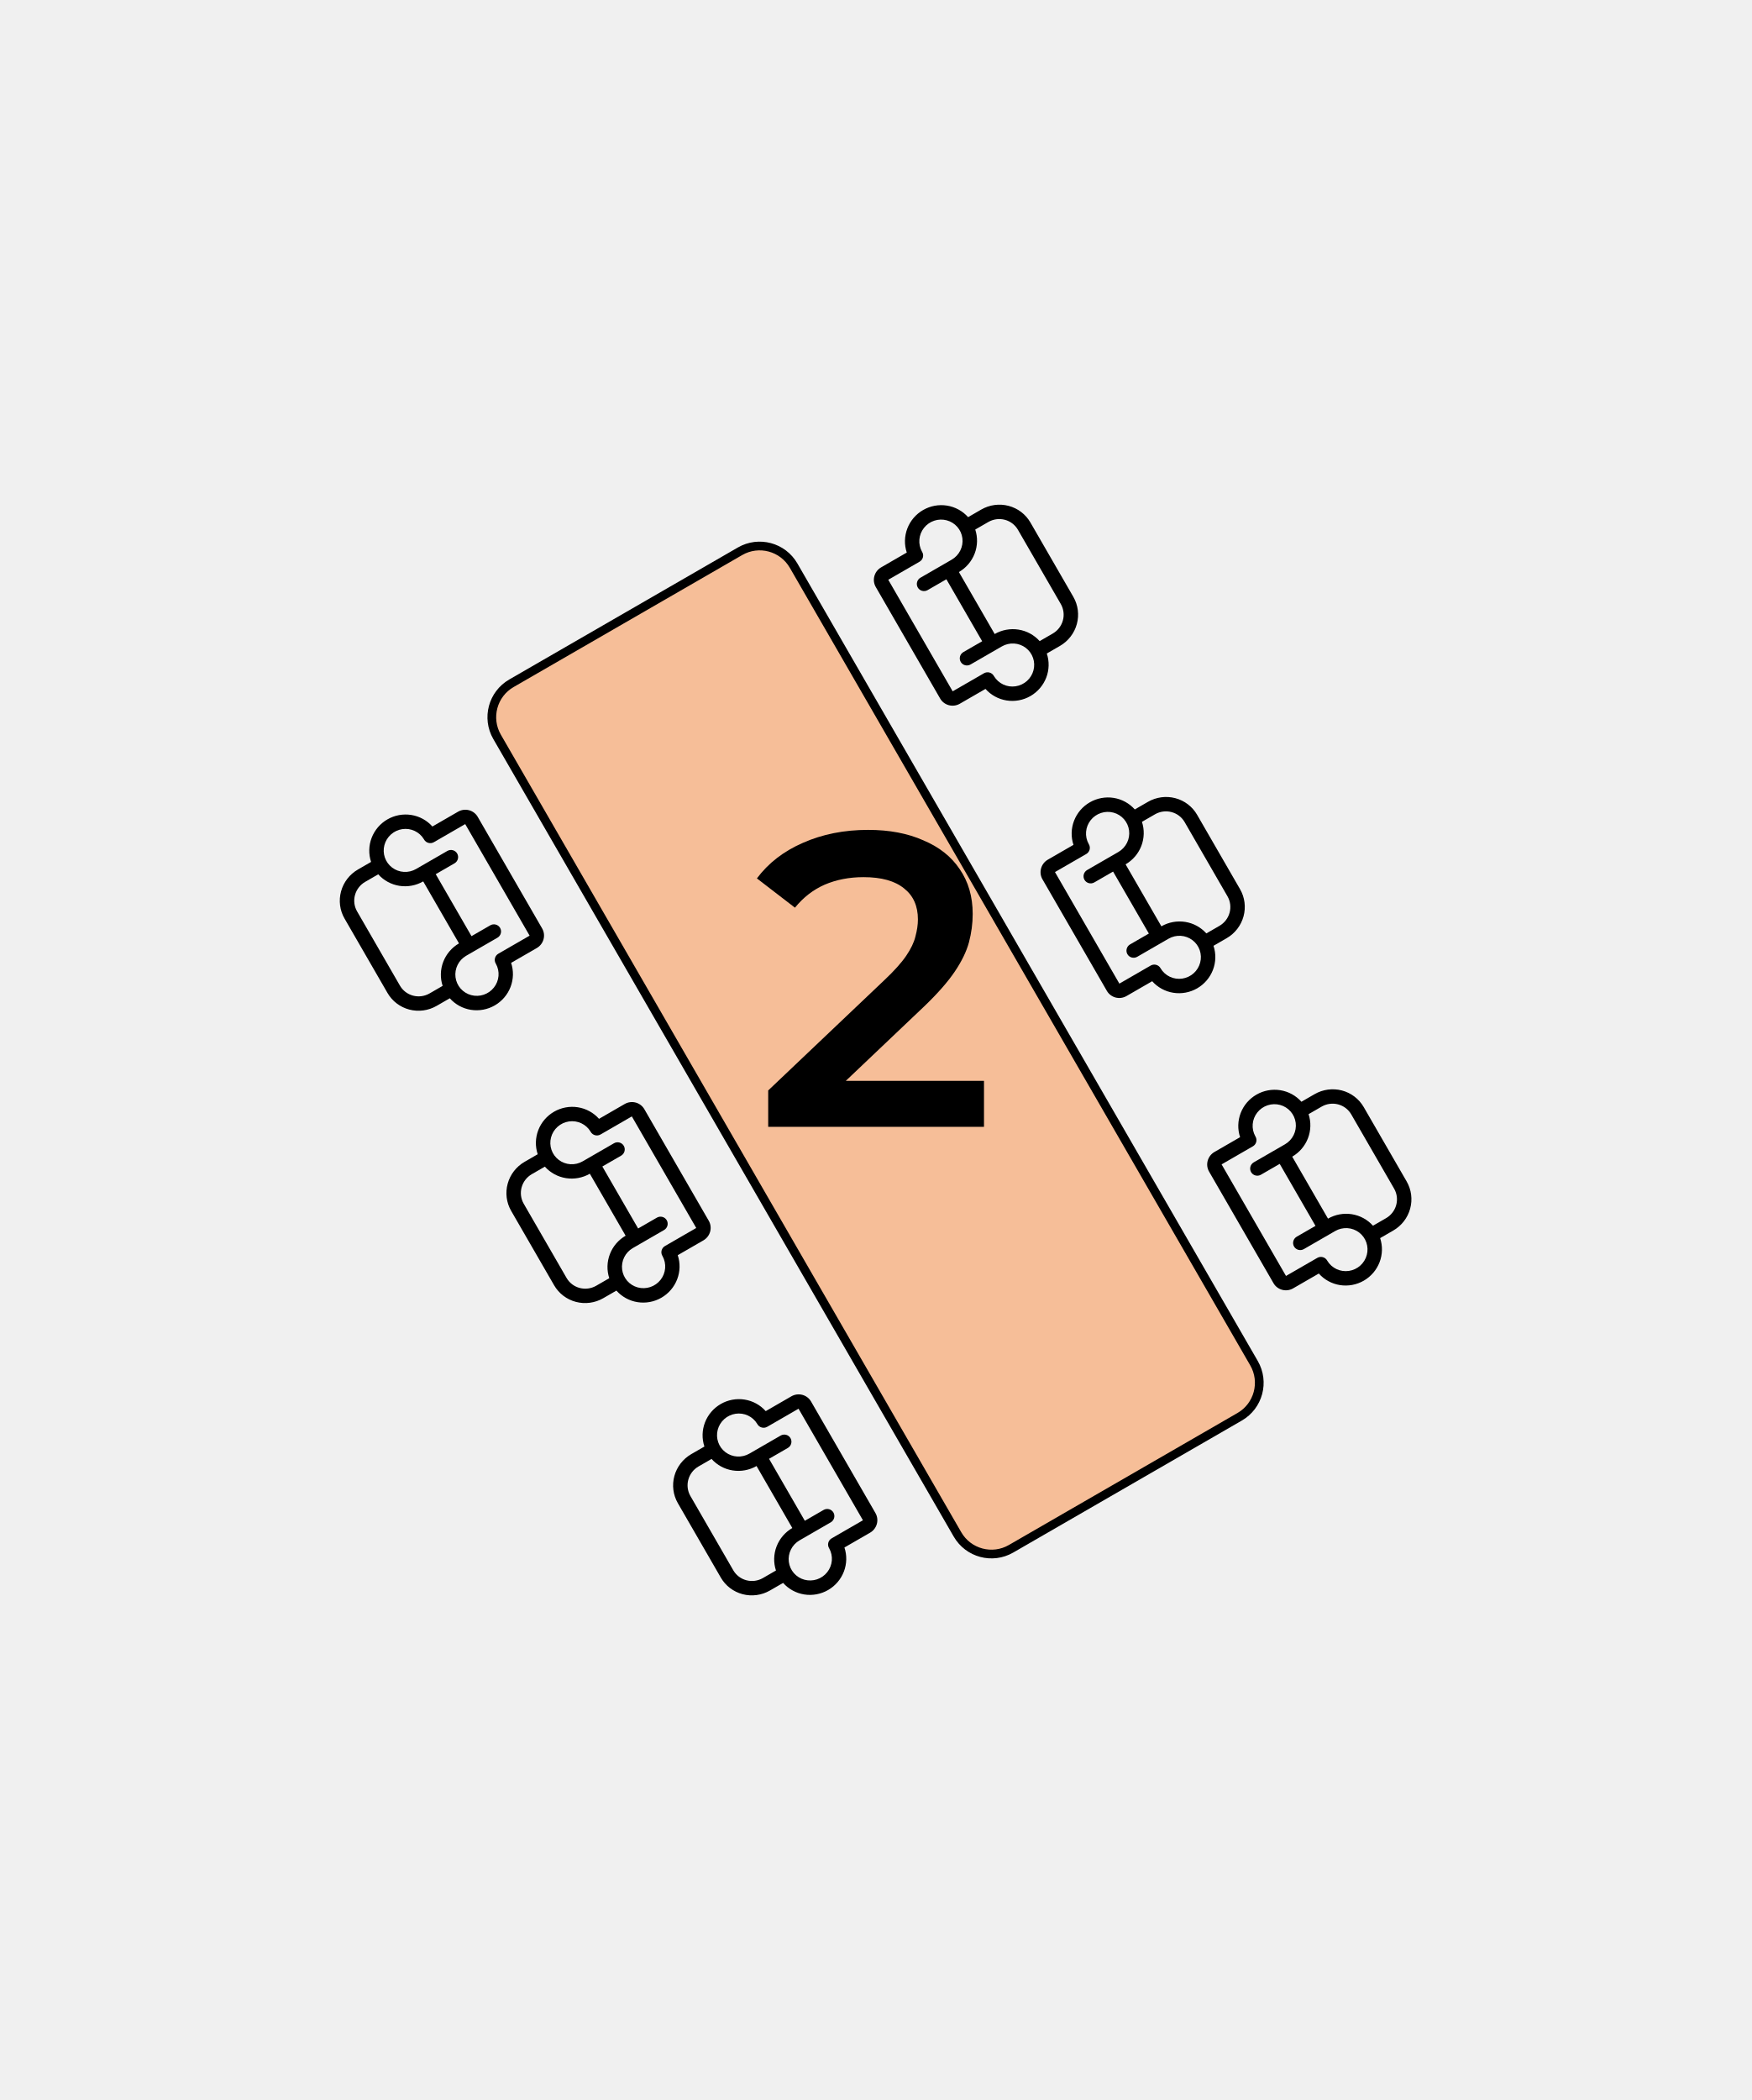
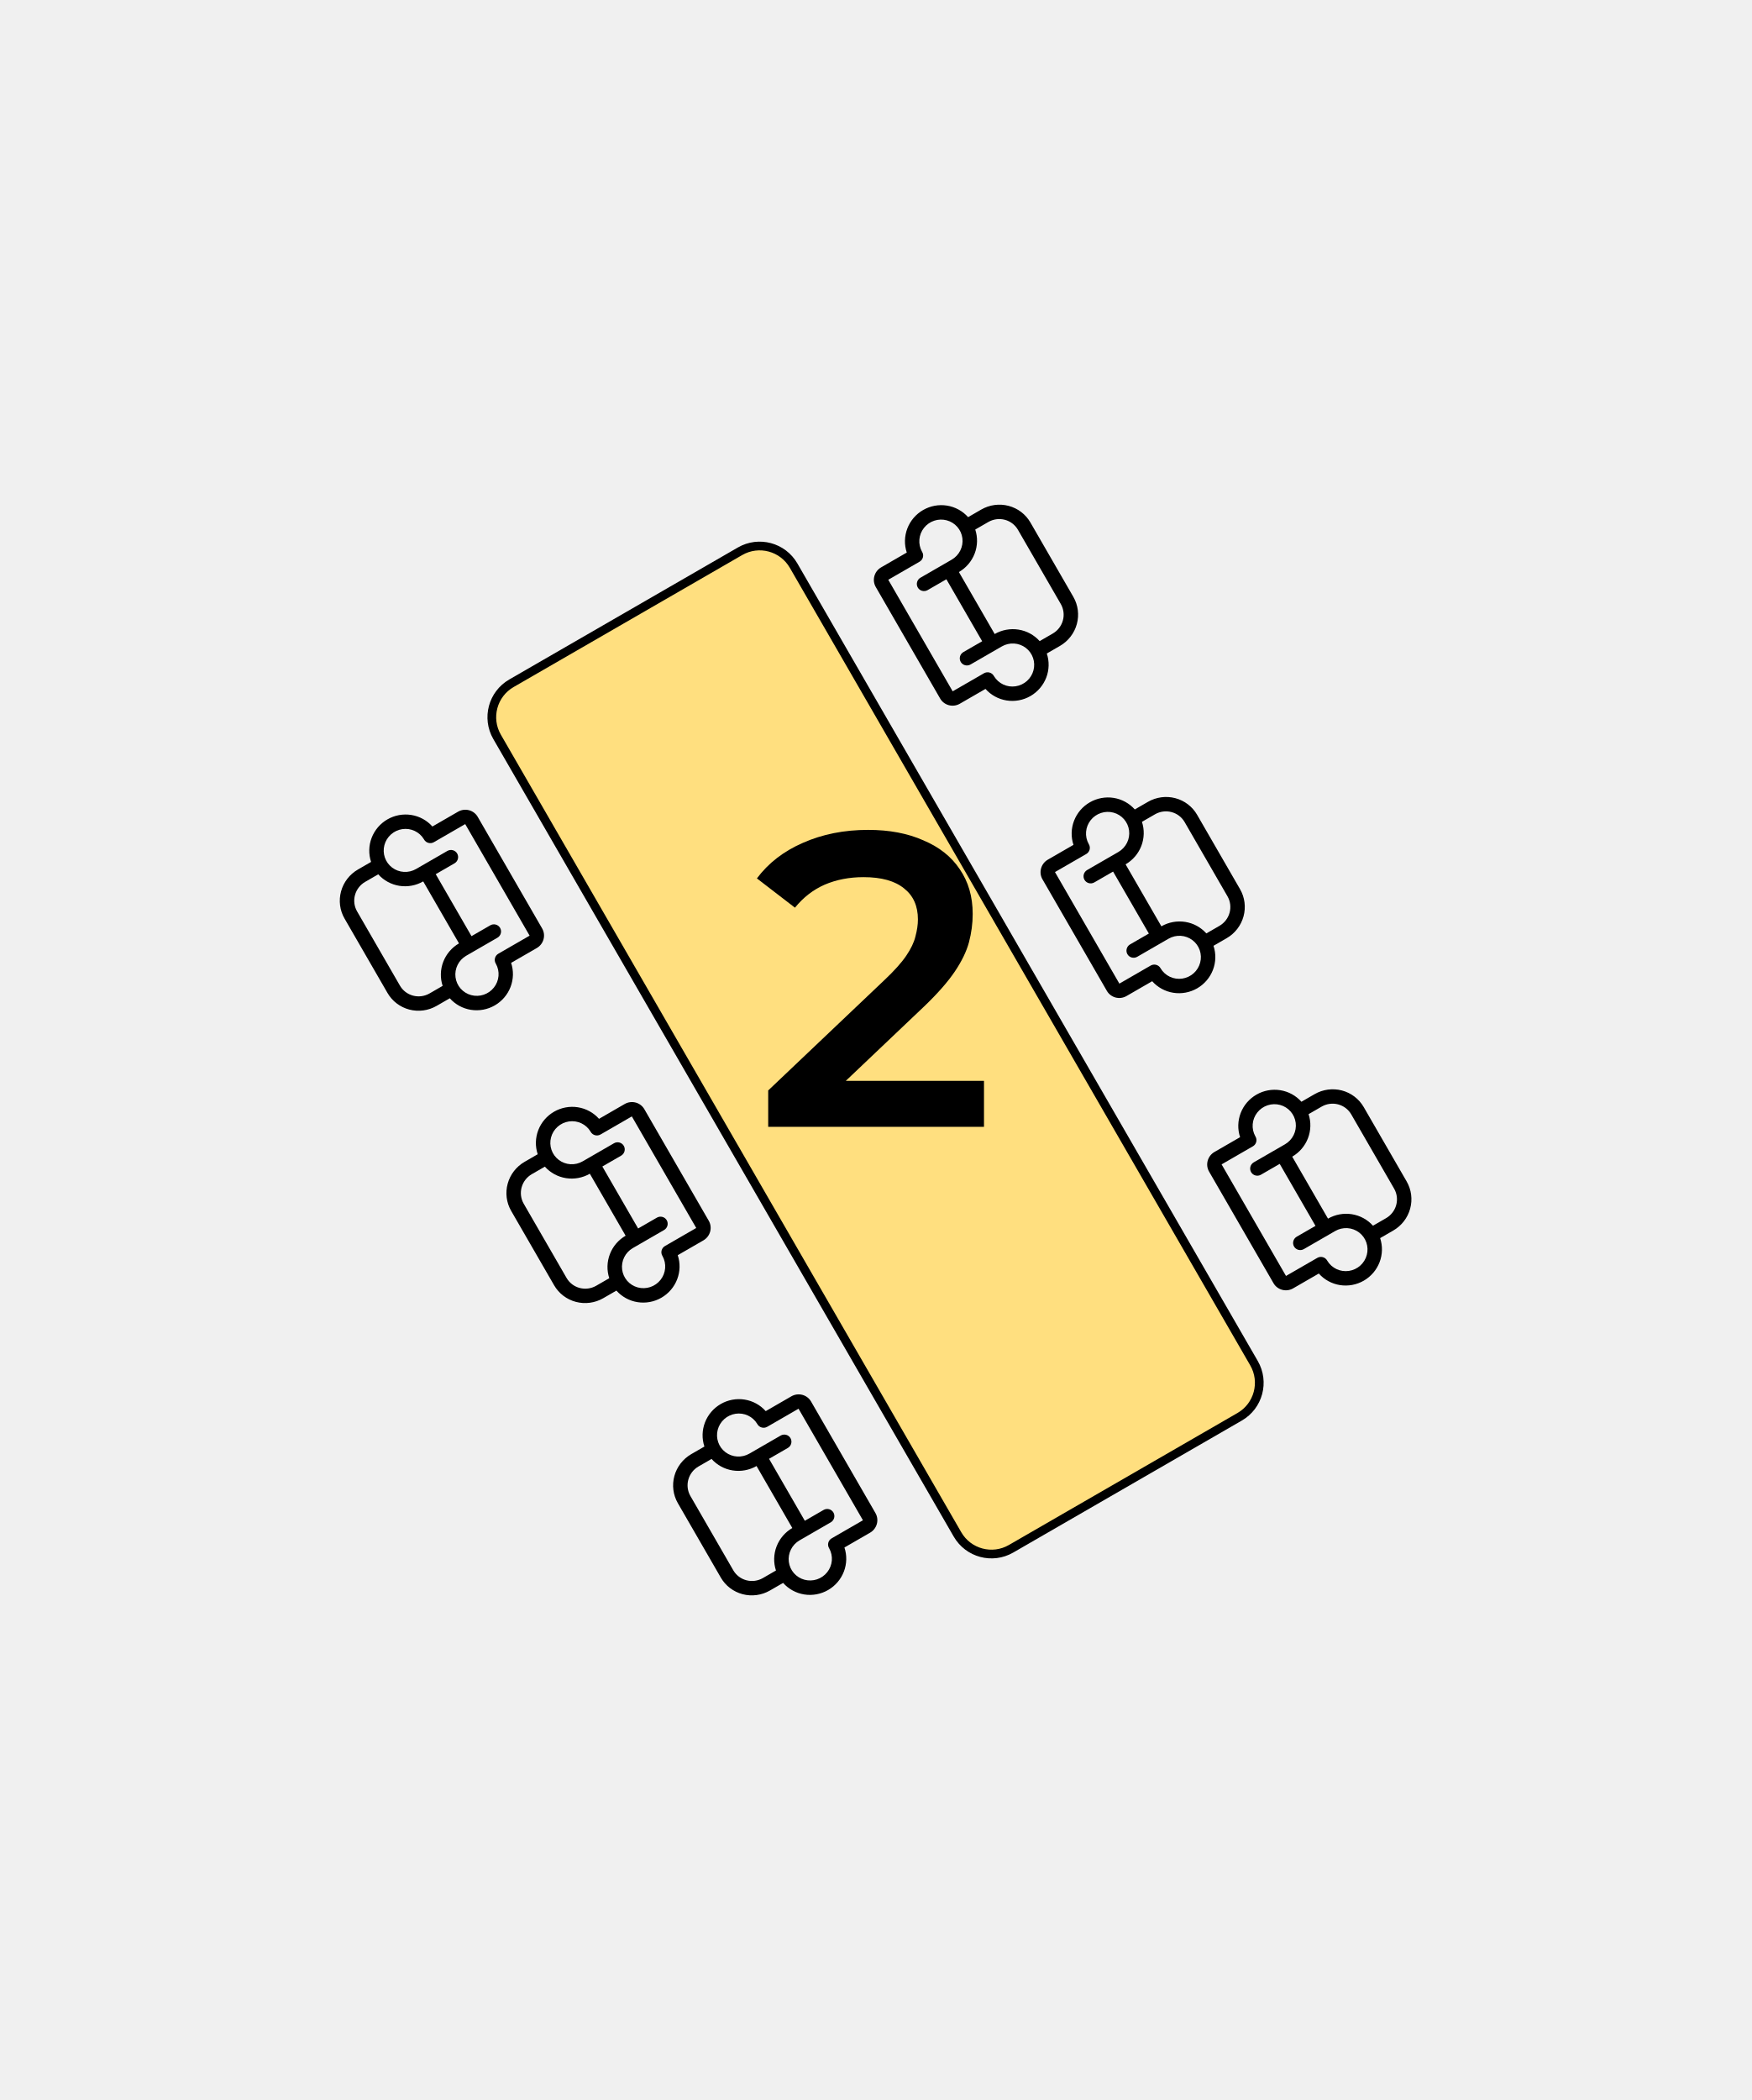
<svg xmlns="http://www.w3.org/2000/svg" width="201" height="241" viewBox="0 0 201 241" fill="none">
-   <rect x="146.184" y="160.341" width="39.3" height="114.693" rx="4.5" transform="rotate(150 146.184 160.341)" fill="#F6BE98" stroke="black" />
+   <rect x="146.184" y="160.341" width="39.3" height="114.693" rx="4.5" transform="rotate(150 146.184 160.341)" fill="#FFDF7F" stroke="black" />
  <g clip-path="url(#clip0_707_4712)">
    <path d="M158.408 142.089L159.916 141.218C160.869 140.668 161.566 139.766 161.854 138.711C162.143 137.655 161.999 136.532 161.454 135.588L156.526 127.053C155.982 126.11 155.081 125.424 154.022 125.145C152.964 124.867 151.834 125.02 150.882 125.57L149.374 126.44C148.745 125.732 147.887 125.263 146.946 125.114C146.005 124.965 145.038 125.145 144.21 125.624C143.381 126.102 142.742 126.849 142.401 127.738C142.059 128.628 142.036 129.605 142.335 130.504L139.391 132.204C139.01 132.424 138.731 132.785 138.616 133.207C138.5 133.63 138.558 134.079 138.776 134.456L146.168 147.259C146.385 147.637 146.746 147.911 147.169 148.022C147.592 148.134 148.044 148.073 148.425 147.853L151.37 146.153C151.999 146.861 152.857 147.33 153.798 147.479C154.739 147.628 155.705 147.448 156.534 146.97C157.362 146.491 158.001 145.744 158.343 144.855C158.685 143.965 158.708 142.988 158.408 142.089V142.089ZM155.09 127.882L160.018 136.418C160.342 136.984 160.427 137.657 160.254 138.29C160.081 138.923 159.665 139.464 159.095 139.796L157.587 140.666C156.956 139.96 156.099 139.494 155.159 139.346C154.219 139.198 153.253 139.377 152.425 139.853L148.318 132.74C149.145 132.261 149.783 131.514 150.125 130.626C150.466 129.738 150.491 128.762 150.195 127.863L151.703 126.992C152.275 126.665 152.952 126.575 153.586 126.742C154.221 126.908 154.761 127.318 155.09 127.882V127.882ZM152.344 144.689L152.324 144.653C152.215 144.465 152.035 144.328 151.823 144.272C151.611 144.216 151.385 144.247 151.195 144.357L147.604 146.43L140.212 133.627L143.803 131.553C143.897 131.499 143.979 131.427 144.045 131.341C144.111 131.255 144.159 131.157 144.187 131.053C144.215 130.949 144.222 130.84 144.207 130.734C144.192 130.627 144.156 130.525 144.102 130.433L144.081 130.397C143.846 129.973 143.742 129.488 143.783 129.003C143.823 128.518 144.007 128.055 144.311 127.671C144.614 127.288 145.024 127.001 145.489 126.846C145.953 126.692 146.452 126.678 146.923 126.804C147.394 126.931 147.815 127.194 148.134 127.559C148.454 127.925 148.657 128.377 148.718 128.859C148.78 129.341 148.696 129.831 148.479 130.268C148.262 130.706 147.92 131.071 147.497 131.317L143.906 133.391C143.716 133.501 143.576 133.681 143.519 133.892C143.461 134.103 143.49 134.328 143.599 134.517C143.707 134.705 143.888 134.843 144.099 134.898C144.311 134.954 144.537 134.923 144.727 134.813L146.882 133.569L150.989 140.682L148.834 141.926C148.644 142.036 148.504 142.217 148.447 142.428C148.389 142.639 148.418 142.864 148.527 143.052C148.635 143.241 148.816 143.378 149.027 143.434C149.239 143.489 149.465 143.459 149.655 143.349L153.246 141.276C153.671 141.03 154.158 140.915 154.646 140.944C155.134 140.973 155.601 141.145 155.989 141.438C156.377 141.731 156.669 142.132 156.827 142.592C156.985 143.051 157.003 143.547 156.878 144.019C156.753 144.491 156.492 144.917 156.126 145.243C155.76 145.569 155.307 145.781 154.822 145.853C154.338 145.924 153.844 145.852 153.404 145.645C152.963 145.438 152.594 145.105 152.344 144.689V144.689Z" fill="black" />
  </g>
  <g clip-path="url(#clip1_707_4712)">
    <path d="M80.85 166.008L79.341 166.879C78.389 167.429 77.692 168.331 77.403 169.387C77.115 170.442 77.259 171.565 77.804 172.509L82.732 181.044C83.276 181.987 84.177 182.674 85.235 182.952C86.294 183.23 87.424 183.077 88.376 182.527L89.884 181.657C90.513 182.365 91.371 182.834 92.312 182.983C93.253 183.132 94.22 182.952 95.048 182.474C95.876 181.995 96.516 181.248 96.857 180.359C97.199 179.469 97.222 178.492 96.922 177.593L99.867 175.893C100.248 175.673 100.527 175.312 100.642 174.89C100.758 174.467 100.7 174.018 100.482 173.641L93.09 160.838C92.872 160.46 92.512 160.186 92.089 160.075C91.665 159.963 91.213 160.024 90.832 160.244L87.888 161.944C87.259 161.236 86.401 160.767 85.46 160.618C84.519 160.469 83.552 160.649 82.724 161.128C81.896 161.606 81.257 162.353 80.915 163.242C80.573 164.132 80.55 165.109 80.85 166.008V166.008ZM84.168 180.215L79.24 171.679C78.916 171.113 78.831 170.44 79.004 169.807C79.177 169.174 79.593 168.633 80.163 168.301L81.671 167.431C82.301 168.137 83.159 168.603 84.099 168.751C85.039 168.899 86.004 168.72 86.833 168.244L90.939 175.357C90.113 175.836 89.475 176.583 89.133 177.471C88.791 178.359 88.767 179.335 89.063 180.234L87.555 181.105C86.983 181.432 86.306 181.522 85.671 181.355C85.037 181.189 84.497 180.779 84.168 180.215V180.215ZM86.913 163.408L86.934 163.444C87.043 163.632 87.223 163.77 87.435 163.825C87.646 163.881 87.872 163.85 88.063 163.74L91.654 161.667L99.046 174.47L95.455 176.544C95.361 176.598 95.279 176.67 95.213 176.756C95.147 176.842 95.099 176.94 95.071 177.044C95.043 177.148 95.036 177.257 95.051 177.363C95.066 177.47 95.101 177.572 95.156 177.664L95.177 177.7C95.412 178.124 95.516 178.609 95.475 179.094C95.434 179.579 95.251 180.042 94.947 180.426C94.644 180.81 94.234 181.096 93.769 181.251C93.305 181.405 92.805 181.419 92.335 181.293C91.864 181.166 91.443 180.903 91.123 180.538C90.804 180.172 90.601 179.72 90.54 179.238C90.478 178.757 90.561 178.266 90.779 177.829C90.996 177.391 91.338 177.026 91.761 176.78L95.352 174.706C95.542 174.596 95.682 174.416 95.739 174.205C95.797 173.994 95.768 173.769 95.659 173.58C95.55 173.392 95.37 173.254 95.159 173.199C94.947 173.143 94.721 173.174 94.53 173.284L92.376 174.528L88.269 167.415L90.424 166.171C90.614 166.061 90.754 165.88 90.811 165.669C90.869 165.458 90.84 165.233 90.731 165.045C90.622 164.856 90.442 164.719 90.231 164.663C90.019 164.608 89.793 164.638 89.602 164.748L86.011 166.821C85.587 167.067 85.1 167.182 84.612 167.153C84.124 167.124 83.656 166.952 83.269 166.659C82.88 166.366 82.589 165.965 82.431 165.506C82.273 165.046 82.255 164.55 82.38 164.078C82.504 163.606 82.766 163.181 83.132 162.854C83.497 162.528 83.951 162.316 84.435 162.244C84.92 162.173 85.413 162.245 85.854 162.452C86.295 162.659 86.664 162.992 86.913 163.408V163.408Z" fill="black" />
  </g>
  <g clip-path="url(#clip2_707_4712)">
    <path d="M139.283 108.542L140.791 107.671C141.744 107.122 142.441 106.22 142.729 105.164C143.018 104.108 142.874 102.985 142.329 102.042L137.401 93.506C136.857 92.563 135.956 91.877 134.897 91.599C133.839 91.32 132.709 91.473 131.757 92.023L130.249 92.894C129.62 92.185 128.762 91.716 127.821 91.567C126.88 91.419 125.913 91.599 125.085 92.077C124.256 92.555 123.617 93.302 123.276 94.192C122.934 95.081 122.911 96.058 123.21 96.957L120.266 98.657C119.885 98.877 119.606 99.238 119.491 99.66C119.375 100.083 119.433 100.532 119.651 100.909L127.043 113.713C127.26 114.09 127.621 114.364 128.044 114.476C128.467 114.587 128.919 114.526 129.3 114.306L132.245 112.606C132.874 113.315 133.732 113.783 134.673 113.932C135.614 114.081 136.58 113.901 137.409 113.423C138.237 112.945 138.876 112.197 139.218 111.308C139.56 110.418 139.583 109.441 139.283 108.542V108.542ZM135.965 94.335L140.893 102.871C141.217 103.438 141.302 104.11 141.129 104.743C140.956 105.376 140.54 105.917 139.97 106.249L138.462 107.12C137.831 106.414 136.974 105.947 136.034 105.799C135.094 105.651 134.128 105.83 133.3 106.306L129.193 99.193C130.02 98.714 130.658 97.968 131 97.079C131.341 96.191 131.366 95.215 131.07 94.316L132.578 93.445C133.15 93.118 133.827 93.028 134.461 93.195C135.096 93.362 135.636 93.772 135.965 94.335V94.335ZM133.219 111.142L133.199 111.107C133.09 110.918 132.91 110.781 132.698 110.725C132.486 110.67 132.26 110.7 132.07 110.81L128.479 112.883L121.087 100.08L124.678 98.007C124.772 97.953 124.854 97.88 124.92 97.794C124.986 97.709 125.034 97.611 125.062 97.507C125.09 97.402 125.097 97.294 125.082 97.187C125.067 97.081 125.031 96.978 124.977 96.886L124.956 96.85C124.721 96.426 124.617 95.941 124.658 95.456C124.698 94.971 124.882 94.508 125.186 94.124C125.489 93.741 125.899 93.454 126.364 93.3C126.828 93.145 127.327 93.131 127.798 93.258C128.269 93.384 128.69 93.647 129.009 94.012C129.329 94.378 129.532 94.83 129.593 95.312C129.655 95.794 129.571 96.284 129.354 96.722C129.137 97.159 128.795 97.524 128.372 97.771L124.781 99.844C124.591 99.954 124.451 100.134 124.394 100.346C124.336 100.557 124.365 100.781 124.474 100.97C124.582 101.159 124.763 101.296 124.974 101.351C125.186 101.407 125.412 101.377 125.602 101.267L127.757 100.023L131.864 107.136L129.709 108.38C129.519 108.489 129.379 108.67 129.322 108.881C129.264 109.092 129.293 109.317 129.402 109.505C129.51 109.694 129.691 109.831 129.902 109.887C130.114 109.943 130.34 109.912 130.53 109.802L134.121 107.729C134.546 107.484 135.033 107.368 135.521 107.397C136.009 107.426 136.476 107.598 136.864 107.891C137.252 108.184 137.544 108.585 137.702 109.045C137.86 109.504 137.878 110.001 137.753 110.472C137.628 110.944 137.367 111.37 137.001 111.696C136.635 112.022 136.182 112.234 135.697 112.306C135.213 112.378 134.719 112.305 134.279 112.098C133.838 111.891 133.469 111.559 133.219 111.142V111.142Z" fill="black" />
  </g>
  <g clip-path="url(#clip3_707_4712)">
    <path d="M61.717 132.463L60.209 133.334C59.256 133.884 58.559 134.786 58.271 135.842C57.982 136.897 58.126 138.02 58.671 138.964L63.599 147.499C64.143 148.442 65.044 149.128 66.103 149.407C67.161 149.685 68.291 149.532 69.243 148.982L70.751 148.112C71.38 148.82 72.238 149.289 73.179 149.438C74.12 149.587 75.087 149.407 75.915 148.928C76.744 148.45 77.383 147.703 77.724 146.814C78.066 145.924 78.089 144.947 77.79 144.048L80.734 142.348C81.115 142.128 81.394 141.767 81.51 141.345C81.625 140.922 81.567 140.473 81.349 140.096L73.957 127.293C73.74 126.915 73.379 126.641 72.956 126.53C72.532 126.418 72.081 126.479 71.7 126.699L68.755 128.399C68.126 127.691 67.268 127.222 66.327 127.073C65.386 126.924 64.419 127.104 63.591 127.583C62.763 128.061 62.124 128.808 61.782 129.697C61.441 130.587 61.417 131.564 61.717 132.463V132.463ZM65.035 146.67L60.107 138.134C59.783 137.568 59.698 136.895 59.871 136.262C60.044 135.629 60.461 135.088 61.03 134.756L62.538 133.886C63.169 134.592 64.026 135.058 64.966 135.206C65.906 135.354 66.872 135.175 67.7 134.699L71.807 141.812C70.98 142.291 70.342 143.038 70.001 143.926C69.659 144.814 69.634 145.79 69.93 146.689L68.422 147.56C67.85 147.887 67.173 147.977 66.539 147.81C65.904 147.644 65.364 147.234 65.035 146.67V146.67ZM67.781 129.863L67.801 129.899C67.91 130.087 68.09 130.224 68.302 130.28C68.514 130.336 68.74 130.305 68.93 130.195L72.521 128.122L79.913 140.925L76.322 142.999C76.228 143.053 76.146 143.125 76.08 143.211C76.014 143.297 75.966 143.395 75.938 143.499C75.91 143.603 75.903 143.712 75.918 143.818C75.933 143.925 75.969 144.027 76.023 144.119L76.044 144.155C76.279 144.579 76.383 145.064 76.342 145.549C76.302 146.034 76.118 146.497 75.814 146.881C75.511 147.264 75.101 147.551 74.636 147.706C74.172 147.86 73.673 147.874 73.202 147.748C72.731 147.621 72.31 147.358 71.99 146.993C71.671 146.627 71.468 146.175 71.407 145.693C71.346 145.211 71.429 144.721 71.646 144.284C71.863 143.846 72.205 143.481 72.628 143.235L76.219 141.161C76.409 141.051 76.549 140.871 76.606 140.66C76.664 140.449 76.635 140.224 76.526 140.035C76.418 139.847 76.237 139.709 76.026 139.654C75.814 139.598 75.588 139.629 75.398 139.739L73.243 140.983L69.136 133.87L71.291 132.626C71.481 132.516 71.621 132.335 71.678 132.124C71.736 131.913 71.707 131.688 71.598 131.5C71.49 131.311 71.309 131.174 71.098 131.118C70.886 131.063 70.66 131.093 70.47 131.203L66.879 133.276C66.454 133.522 65.967 133.637 65.479 133.608C64.991 133.579 64.524 133.407 64.136 133.114C63.748 132.821 63.456 132.42 63.298 131.961C63.14 131.501 63.122 131.005 63.247 130.533C63.371 130.061 63.633 129.635 63.999 129.309C64.365 128.983 64.818 128.771 65.302 128.699C65.787 128.628 66.281 128.7 66.721 128.907C67.162 129.114 67.531 129.447 67.781 129.863V129.863Z" fill="black" />
  </g>
  <g clip-path="url(#clip4_707_4712)">
    <path d="M120.15 74.997L121.659 74.126C122.611 73.577 123.308 72.675 123.596 71.619C123.885 70.563 123.741 69.44 123.196 68.497L118.268 59.961C117.724 59.018 116.823 58.332 115.765 58.054C114.706 57.776 113.576 57.928 112.624 58.478L111.116 59.349C110.487 58.64 109.629 58.172 108.688 58.023C107.747 57.874 106.78 58.054 105.952 58.532C105.124 59.01 104.484 59.757 104.143 60.647C103.801 61.536 103.778 62.513 104.077 63.412L101.133 65.112C100.752 65.332 100.473 65.693 100.358 66.116C100.242 66.538 100.3 66.987 100.518 67.364L107.91 80.168C108.128 80.545 108.488 80.819 108.911 80.931C109.335 81.042 109.787 80.981 110.167 80.761L113.112 79.061C113.741 79.77 114.599 80.238 115.54 80.387C116.481 80.536 117.448 80.356 118.276 79.878C119.104 79.4 119.743 78.652 120.085 77.763C120.427 76.874 120.45 75.896 120.15 74.997V74.997ZM116.832 60.791L121.76 69.326C122.084 69.893 122.169 70.566 121.996 71.198C121.823 71.831 121.407 72.372 120.837 72.704L119.329 73.575C118.699 72.869 117.841 72.402 116.901 72.254C115.961 72.106 114.996 72.285 114.167 72.761L110.061 65.648C110.887 65.169 111.525 64.423 111.867 63.534C112.209 62.646 112.233 61.67 111.937 60.771L113.445 59.901C114.017 59.574 114.694 59.483 115.329 59.65C115.963 59.817 116.503 60.227 116.832 60.791V60.791ZM114.087 77.597L114.066 77.562C113.957 77.373 113.777 77.236 113.565 77.18C113.354 77.125 113.128 77.155 112.937 77.265L109.346 79.338L101.954 66.535L105.545 64.462C105.639 64.408 105.721 64.335 105.787 64.25C105.853 64.164 105.902 64.066 105.929 63.962C105.957 63.857 105.964 63.749 105.949 63.642C105.934 63.536 105.899 63.433 105.844 63.341L105.823 63.306C105.588 62.881 105.484 62.396 105.525 61.911C105.566 61.426 105.749 60.963 106.053 60.58C106.356 60.196 106.766 59.909 107.231 59.755C107.696 59.6 108.195 59.586 108.665 59.713C109.136 59.84 109.557 60.102 109.877 60.468C110.196 60.833 110.399 61.285 110.46 61.767C110.522 62.249 110.439 62.739 110.221 63.177C110.004 63.614 109.662 63.979 109.239 64.226L105.648 66.299C105.458 66.409 105.318 66.589 105.261 66.801C105.203 67.012 105.232 67.236 105.341 67.425C105.45 67.614 105.63 67.751 105.842 67.806C106.053 67.862 106.279 67.832 106.47 67.722L108.624 66.478L112.731 73.591L110.576 74.835C110.386 74.945 110.246 75.125 110.189 75.336C110.131 75.547 110.16 75.772 110.269 75.96C110.378 76.149 110.558 76.286 110.769 76.342C110.981 76.398 111.207 76.367 111.398 76.257L114.989 74.184C115.413 73.939 115.9 73.823 116.388 73.852C116.876 73.881 117.343 74.053 117.731 74.346C118.119 74.639 118.411 75.041 118.569 75.5C118.727 75.959 118.745 76.456 118.62 76.927C118.496 77.399 118.234 77.825 117.868 78.151C117.503 78.477 117.049 78.69 116.565 78.761C116.08 78.833 115.587 78.76 115.146 78.553C114.705 78.346 114.336 78.014 114.087 77.597V77.597Z" fill="black" />
  </g>
  <g clip-path="url(#clip5_707_4712)">
    <path d="M42.592 98.915L41.084 99.786C40.131 100.336 39.434 101.238 39.146 102.294C38.857 103.35 39.001 104.473 39.546 105.416L44.474 113.951C45.018 114.895 45.919 115.581 46.977 115.859C48.036 116.137 49.166 115.985 50.118 115.435L51.626 114.564C52.255 115.273 53.113 115.741 54.054 115.89C54.995 116.039 55.962 115.859 56.79 115.381C57.619 114.903 58.258 114.155 58.599 113.266C58.941 112.377 58.964 111.399 58.665 110.5L61.609 108.8C61.99 108.58 62.269 108.219 62.385 107.797C62.5 107.375 62.442 106.926 62.224 106.548L54.832 93.745C54.615 93.368 54.254 93.093 53.831 92.982C53.407 92.871 52.956 92.932 52.575 93.152L49.63 94.852C49.001 94.143 48.143 93.674 47.202 93.526C46.261 93.377 45.294 93.557 44.466 94.035C43.638 94.513 42.999 95.26 42.657 96.15C42.316 97.039 42.292 98.016 42.592 98.915V98.915ZM45.91 113.122L40.982 104.587C40.658 104.02 40.573 103.347 40.746 102.714C40.919 102.082 41.336 101.541 41.905 101.209L43.413 100.338C44.044 101.044 44.901 101.51 45.841 101.659C46.781 101.807 47.747 101.628 48.575 101.151L52.682 108.264C51.855 108.744 51.217 109.49 50.876 110.378C50.534 111.267 50.509 112.242 50.805 113.141L49.297 114.012C48.725 114.339 48.048 114.429 47.414 114.263C46.779 114.096 46.239 113.686 45.91 113.122V113.122ZM48.656 96.315L48.676 96.351C48.785 96.54 48.965 96.677 49.177 96.733C49.389 96.788 49.615 96.758 49.805 96.648L53.396 94.574L60.788 107.378L57.197 109.451C57.103 109.505 57.021 109.577 56.955 109.663C56.889 109.749 56.841 109.847 56.813 109.951C56.785 110.055 56.778 110.164 56.793 110.27C56.808 110.377 56.844 110.479 56.898 110.572L56.919 110.607C57.154 111.031 57.258 111.516 57.217 112.001C57.177 112.486 56.993 112.95 56.689 113.333C56.386 113.717 55.976 114.004 55.511 114.158C55.047 114.312 54.548 114.327 54.077 114.2C53.606 114.073 53.185 113.811 52.865 113.445C52.546 113.08 52.343 112.628 52.282 112.146C52.221 111.664 52.304 111.173 52.521 110.736C52.738 110.299 53.08 109.934 53.503 109.687L57.094 107.614C57.284 107.504 57.424 107.323 57.481 107.112C57.539 106.901 57.51 106.676 57.401 106.488C57.292 106.299 57.112 106.162 56.901 106.106C56.689 106.051 56.463 106.081 56.273 106.191L54.118 107.435L50.011 100.322L52.166 99.078C52.356 98.968 52.496 98.788 52.553 98.577C52.611 98.365 52.582 98.141 52.473 97.952C52.364 97.763 52.184 97.626 51.973 97.571C51.761 97.515 51.535 97.546 51.345 97.656L47.754 99.729C47.329 99.974 46.842 100.089 46.354 100.06C45.866 100.032 45.399 99.86 45.011 99.567C44.623 99.274 44.331 98.872 44.173 98.413C44.015 97.954 43.997 97.457 44.122 96.985C44.246 96.513 44.508 96.088 44.874 95.762C45.24 95.435 45.693 95.223 46.178 95.152C46.662 95.08 47.156 95.152 47.596 95.359C48.037 95.566 48.406 95.899 48.656 96.315V96.315Z" fill="black" />
  </g>
  <path d="M88.172 129.319V125.143L101.516 112.471C102.636 111.415 103.468 110.487 104.012 109.687C104.556 108.887 104.908 108.151 105.068 107.479C105.26 106.775 105.356 106.119 105.356 105.511C105.356 103.975 104.828 102.791 103.772 101.959C102.716 101.095 101.164 100.663 99.116 100.663C97.484 100.663 95.996 100.951 94.652 101.527C93.34 102.103 92.204 102.983 91.244 104.167L86.876 100.807C88.188 99.047 89.948 97.687 92.156 96.727C94.396 95.735 96.892 95.239 99.644 95.239C102.076 95.239 104.188 95.639 105.98 96.439C107.804 97.207 109.196 98.311 110.156 99.751C111.148 101.191 111.644 102.903 111.644 104.887C111.644 105.975 111.5 107.063 111.212 108.151C110.924 109.207 110.38 110.327 109.58 111.511C108.78 112.695 107.612 114.023 106.076 115.495L94.604 126.391L93.308 124.039H112.94V129.319H88.172Z" fill="black" />
  <defs>
    <clipPath id="clip0_707_4712">
      <rect width="26.283" height="26.538" fill="white" transform="translate(155.293 118.281) rotate(60)" />
    </clipPath>
    <clipPath id="clip1_707_4712">
      <rect width="26.283" height="26.538" fill="white" transform="translate(83.9648 189.816) rotate(-120)" />
    </clipPath>
    <clipPath id="clip2_707_4712">
      <rect width="26.283" height="26.538" fill="white" transform="translate(136.168 84.7346) rotate(60)" />
    </clipPath>
    <clipPath id="clip3_707_4712">
      <rect width="26.283" height="26.538" fill="white" transform="translate(64.832 156.271) rotate(-120)" />
    </clipPath>
    <clipPath id="clip4_707_4712">
      <rect width="26.283" height="26.538" fill="white" transform="translate(117.035 51.1897) rotate(60)" />
    </clipPath>
    <clipPath id="clip5_707_4712">
      <rect width="26.283" height="26.538" fill="white" transform="translate(45.707 122.723) rotate(-120)" />
    </clipPath>
  </defs>
</svg>
